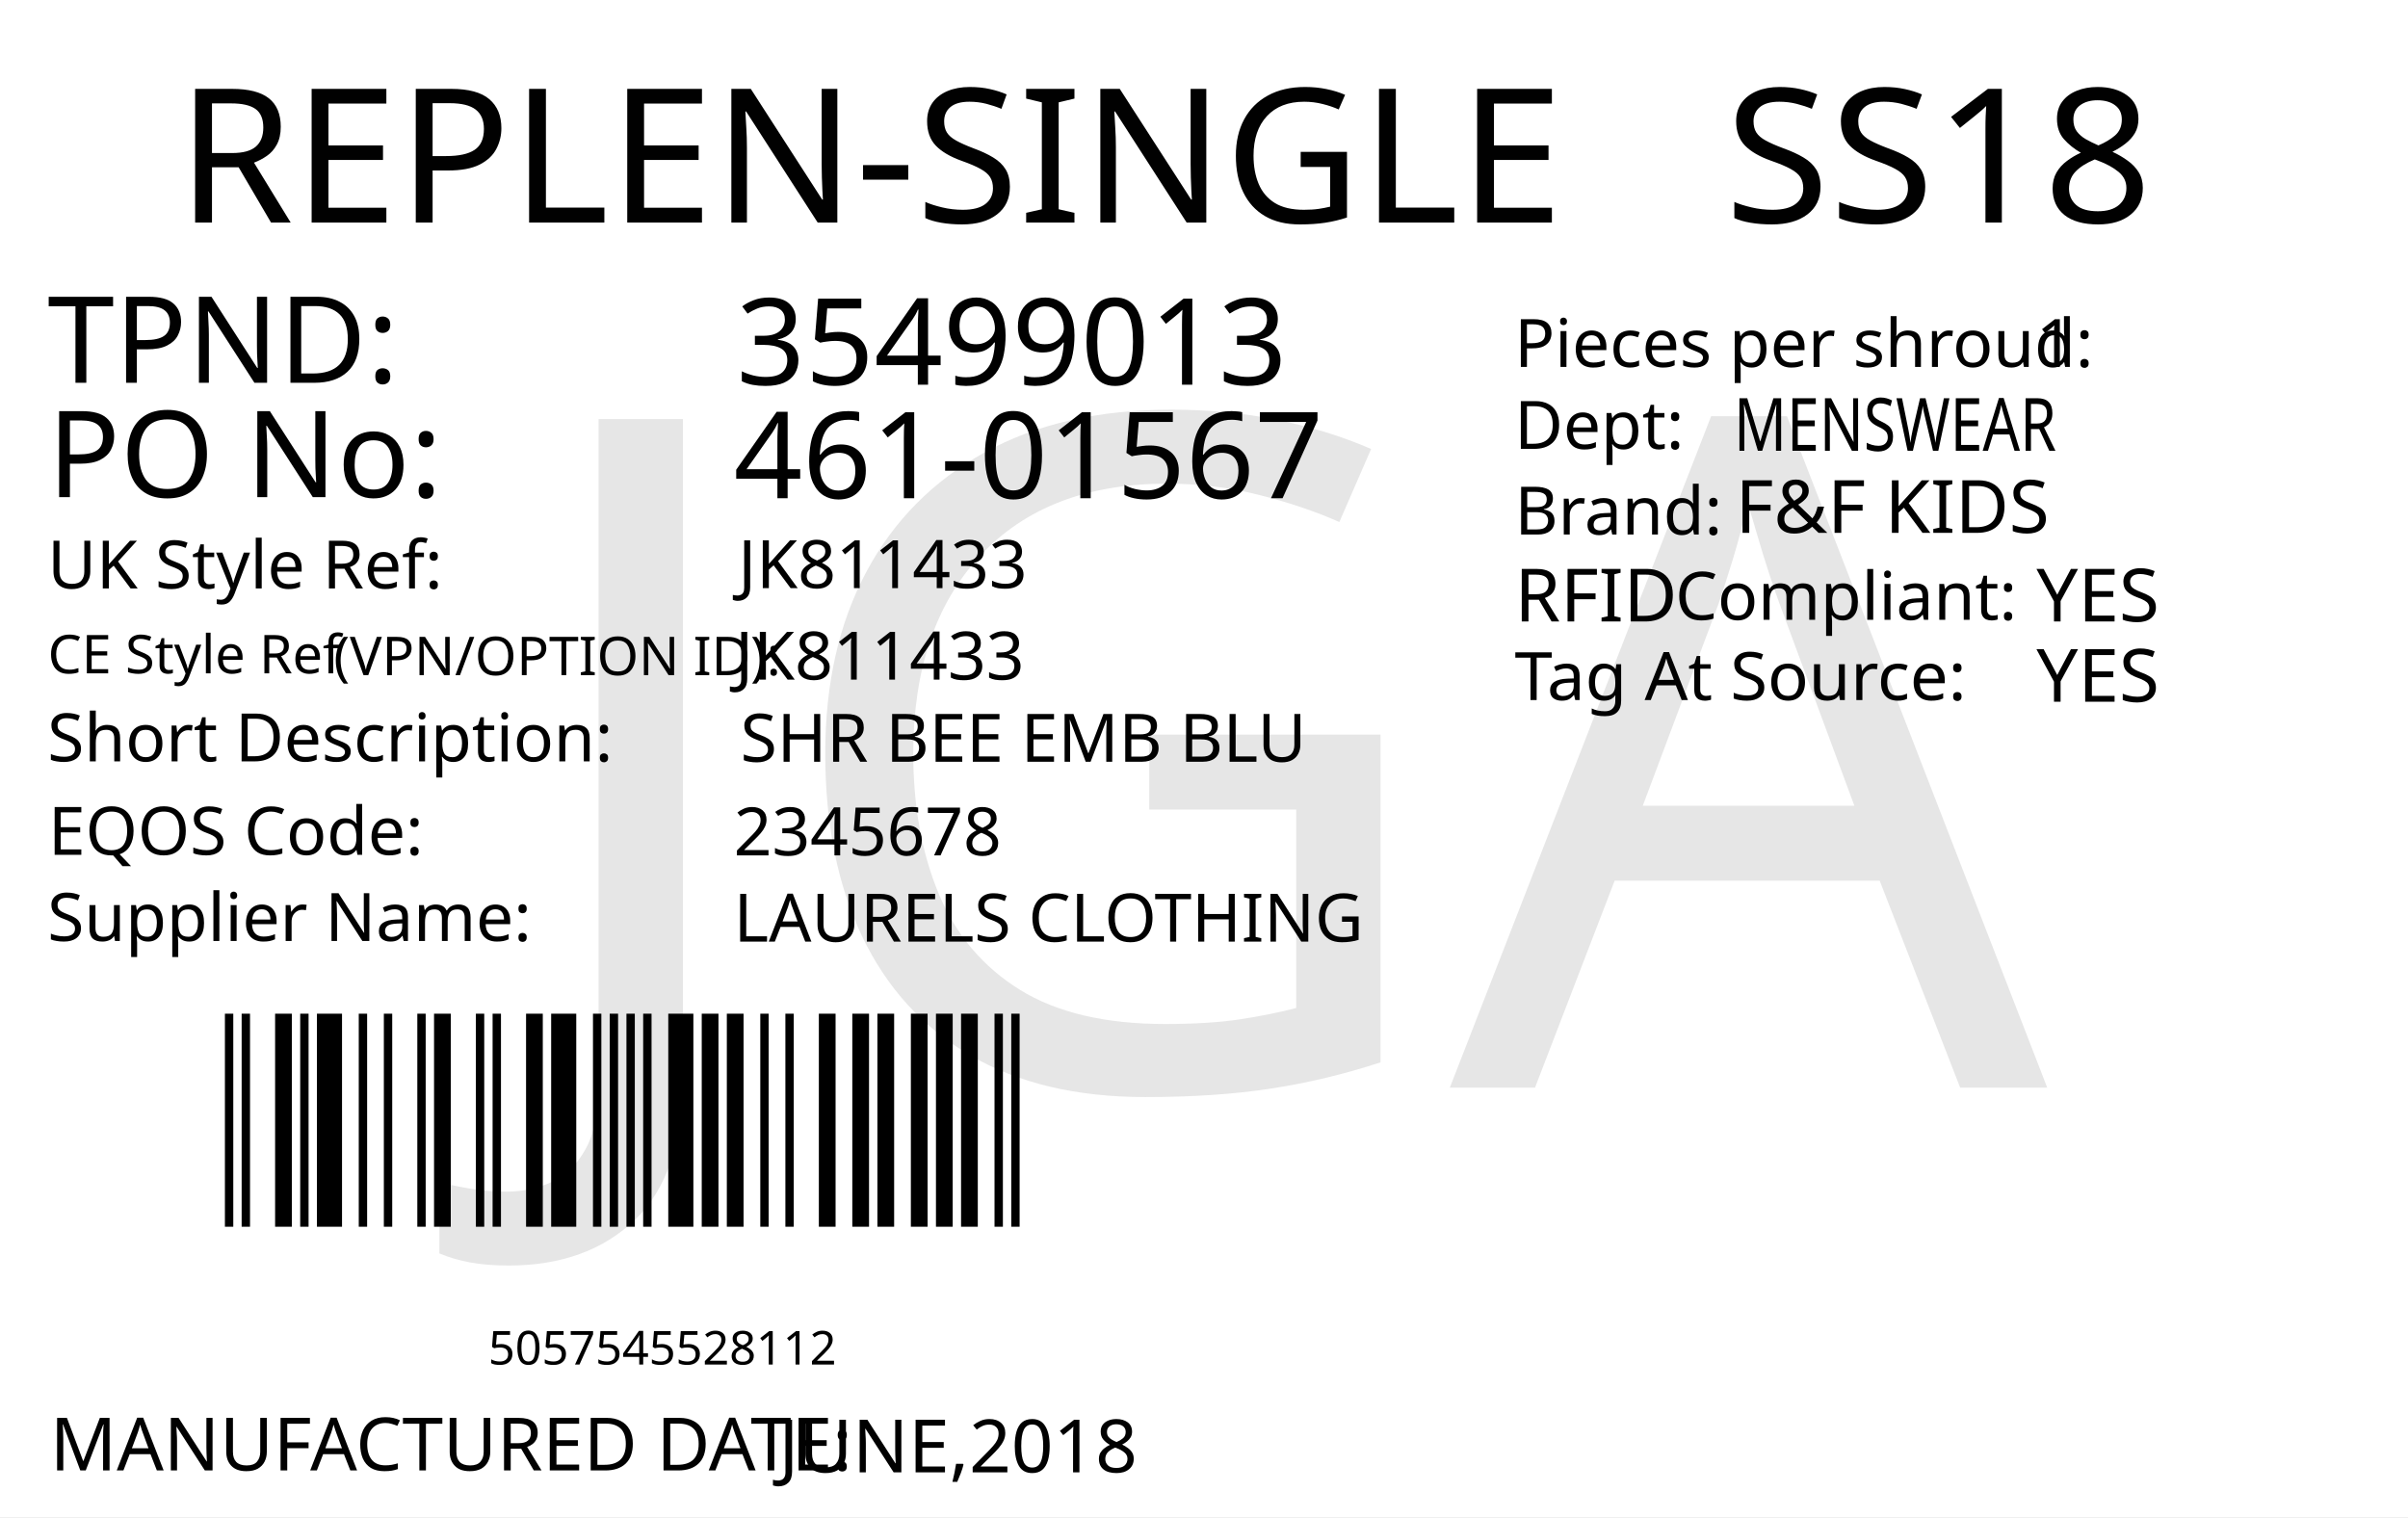
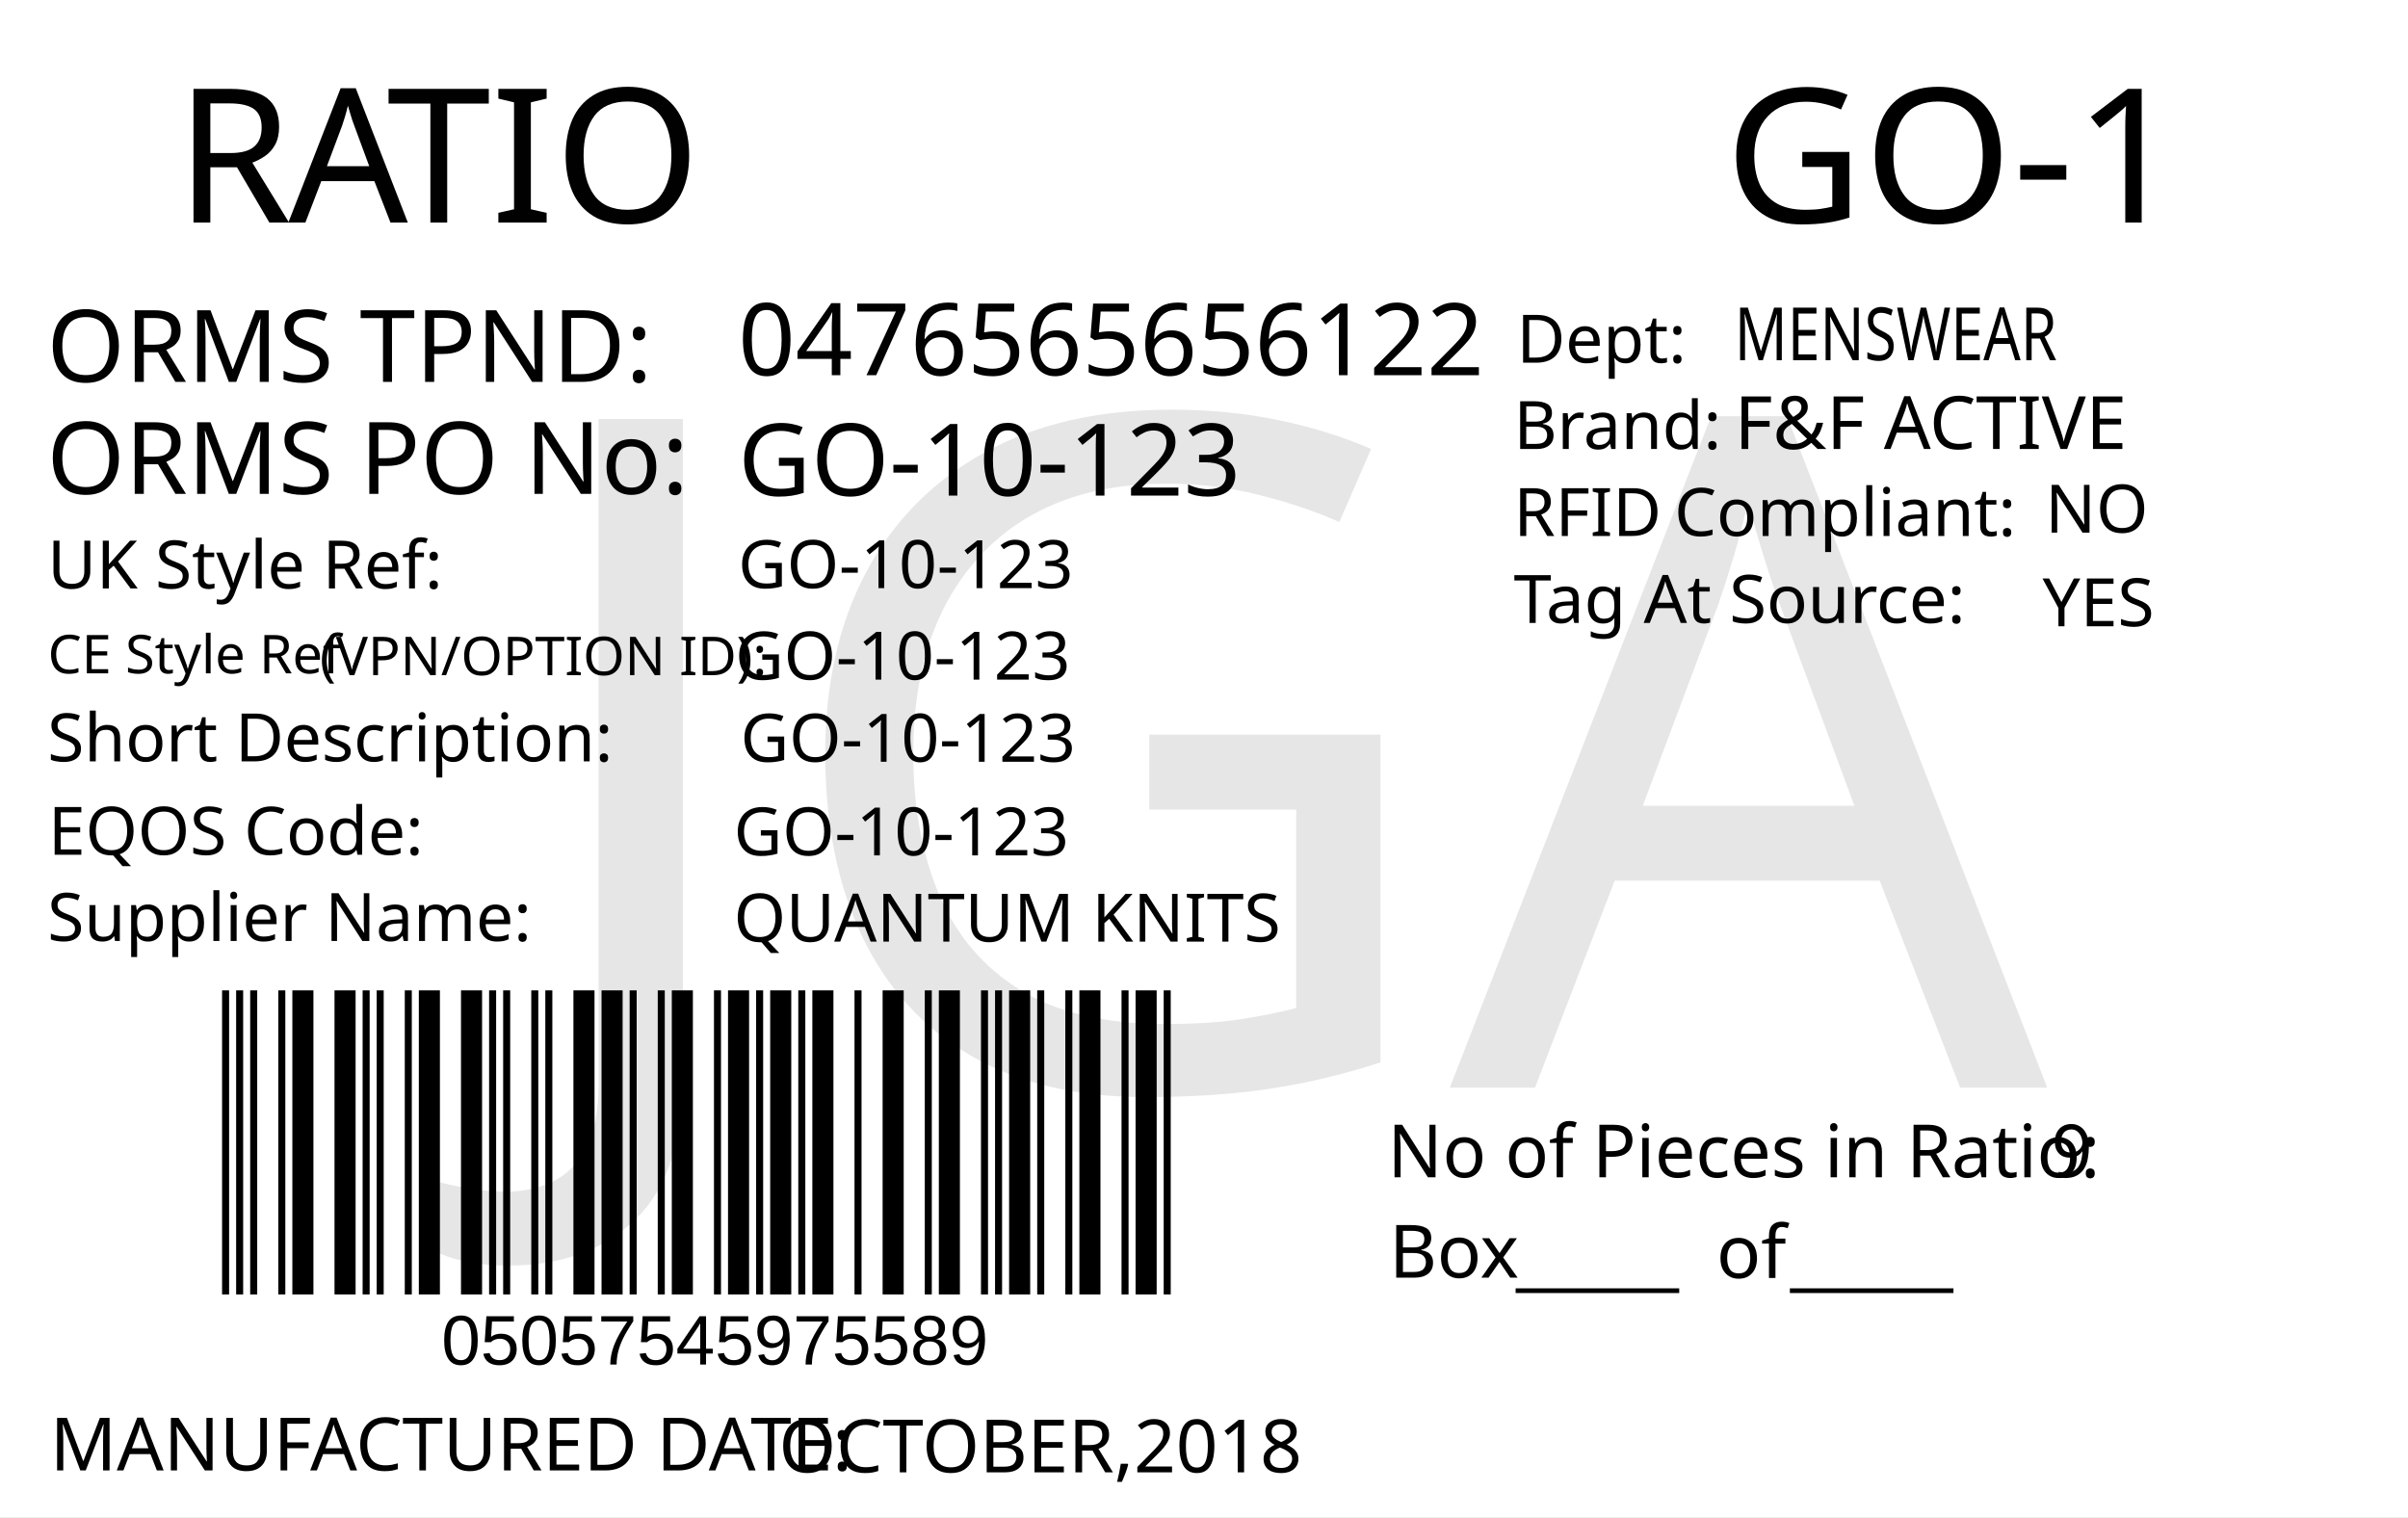
<svg xmlns="http://www.w3.org/2000/svg" version="1.1" id="Layer_1" x="0px" y="0px" viewBox="0 0 360 226.8" style="enable-background:new 0 0 360 226.8;" xml:space="preserve">
  <g>
    <rect y="0" style="fill:#FFFFFF;" width="360" height="226.8" />
  </g>
-   <text transform="matrix(1 0 0 1 26.4566 33.2706)" style="fill:#010101; font-family:'FranklinGothicBT-RomanCondensed', FrankGoth Cn BT; font-size:28px;">REPLEN-SINGLE</text>
-   <text id="season_code" transform="matrix(1.0186 0 0 1 257.8428 33.2707)" style="fill:#010101; font-family:'FranklinGothicBT-RomanCondensed', FrankGoth Cn BT; font-size:28px;">SS18</text>
-   <g width="391" height="178" transform="matrix(0.3625 0 0 0.2548 30 149.0012)" id="barcode">
-     <svg id="ean-13" width="348px" height="145px" x="0px" y="0px" viewBox="0 0 348 145" version="1.1" style="transform: translate(0px, 0px);" font-size="50px" font-family="frankgothcnbt">
-       <rect x="0" y="0" width="348" height="145" style="fill:#ffffff;" />
+   <g>
+     <text transform="matrix(1 0 0 1 26.2101 33.2706)" style="fill:#010101; font-family:'FranklinGothicBT-RomanCondensed', FrankGoth Cn BT; font-size:28px;">R</text>
+     <text transform="matrix(1 0 0 1 43.1101 33.2706)" style="fill:#010101; font-family:'FranklinGothicBT-RomanCondensed', FrankGoth Cn BT; font-size:28px;">A</text>
+     <text transform="matrix(1 0 0 1 57.8101 33.2706)" style="fill:#010101; font-family:'FranklinGothicBT-RomanCondensed', FrankGoth Cn BT; font-size:28px;">TIO</text>
+   </g>
+   <text transform="matrix(0.9824 0 0 1 207.4434 176.0099)" style="fill:#010101; font-family:'FranklinGothicBT-RomanCondensed', FrankGoth Cn BT; font-size:11px;">No of Pieces in Ratio:</text>
+   <text transform="matrix(1 0 0 1 207.6777 191.0099)" style="fill:#010101; font-family:'FranklinGothicBT-RomanCondensed', FrankGoth Cn BT; font-size:11px;">Box</text>
+   <text transform="matrix(0.9824 0 0 1 306.6689 176.0099)" style="fill:#010101; font-family:'FranklinGothicBT-RomanCondensed', FrankGoth Cn BT; font-size:11px;" id="pieces_in_ratio">9</text>
+   <text transform="matrix(1.0186 0 0 1 257.8419 33.272)" style="font-family:'FranklinGothicBT-RomanCondensed', FrankGoth Cn BT; font-size:28px;" id="season_code">GO-1</text>
+   <g width="391" height="178" transform="matrix(0.3625 0 0 0.2548 30 129.001)" id="barcode">
+     <svg id="ean-13" width="408.900px" height="328.02px" x="0px" y="0px" viewBox="0 0 463 222" version="1.1" font-size="30px" font-family="frankgothcnbt" style="transform: translate(0px, 0px);">
+       <rect x="0" y="0" width="463" height="222" style="fill:#ffffff;" />
      <g transform="translate(10, 10)" style="fill:#000000;">
-         <rect x="0" y="0" width="3.45" height="125" />
-         <rect x="6.9" y="0" width="3.45" height="125" />
-         <rect x="20.7" y="0" width="6.9" height="125" />
-         <rect x="31.05" y="0" width="3.45" height="125" />
-         <rect x="37.95" y="0" width="10.35" height="125" />
-         <rect x="55.2" y="0" width="3.45" height="125" />
-         <rect x="65.55" y="0" width="3.45" height="125" />
-         <rect x="79.35" y="0" width="3.45" height="125" />
-         <rect x="86.25" y="0" width="6.9" height="125" />
-         <rect x="103.5" y="0" width="3.45" height="125" />
-         <rect x="110.4" y="0" width="3.45" height="125" />
-         <rect x="124.2" y="0" width="6.9" height="125" />
-         <rect x="134.55" y="0" width="10.35" height="125" />
-         <rect x="151.8" y="0" width="3.45" height="125" />
-         <rect x="158.7" y="0" width="3.45" height="125" />
-         <rect x="165.6" y="0" width="3.45" height="125" />
-         <rect x="172.5" y="0" width="3.45" height="125" />
-         <rect x="182.85" y="0" width="10.35" height="125" />
-         <rect x="196.65" y="0" width="6.9" height="125" />
-         <rect x="207" y="0" width="6.9" height="125" />
-         <rect x="220.8" y="0" width="3.45" height="125" />
-         <rect x="231.15" y="0" width="3.45" height="125" />
-         <rect x="244.95" y="0" width="6.9" height="125" />
-         <rect x="258.75" y="0" width="6.9" height="125" />
-         <rect x="269.1" y="0" width="6.9" height="125" />
-         <rect x="282.9" y="0" width="6.9" height="125" />
-         <rect x="293.25" y="0" width="6.9" height="125" />
-         <rect x="303.6" y="0" width="6.9" height="125" />
-         <rect x="317.4" y="0" width="3.45" height="125" />
-         <rect x="324.3" y="0" width="3.45" height="125" />
+         <rect x="0" y="0" width="3.281" height="202" />
+         <rect x="6.563" y="0" width="3.281" height="202" />
+         <rect x="13.126" y="0" width="3.281" height="202" />
+         <rect x="26.252" y="0" width="3.281" height="202" />
+         <rect x="32.815" y="0" width="9.844" height="202" />
+         <rect x="52.504" y="0" width="9.844" height="202" />
+         <rect x="65.63" y="0" width="3.281" height="202" />
+         <rect x="72.193" y="0" width="3.281" height="202" />
+         <rect x="85.318" y="0" width="3.281" height="202" />
+         <rect x="91.881" y="0" width="9.844" height="202" />
+         <rect x="111.57" y="0" width="9.844" height="202" />
+         <rect x="124.696" y="0" width="3.281" height="202" />
+         <rect x="131.259" y="0" width="3.281" height="202" />
+         <rect x="144.385" y="0" width="3.281" height="202" />
+         <rect x="150.948" y="0" width="3.281" height="202" />
+         <rect x="164.074" y="0" width="9.844" height="202" />
+         <rect x="177.2" y="0" width="9.844" height="202" />
+         <rect x="190.326" y="0" width="3.281" height="202" />
+         <rect x="203.452" y="0" width="3.281" height="202" />
+         <rect x="210.015" y="0" width="9.844" height="202" />
+         <rect x="229.704" y="0" width="3.281" height="202" />
+         <rect x="236.267" y="0" width="9.844" height="202" />
+         <rect x="249.392" y="0" width="3.281" height="202" />
+         <rect x="255.955" y="0" width="9.844" height="202" />
+         <rect x="269.081" y="0" width="3.281" height="202" />
+         <rect x="275.644" y="0" width="9.844" height="202" />
+         <rect x="295.333" y="0" width="3.281" height="202" />
+         <rect x="308.459" y="0" width="9.844" height="202" />
+         <rect x="328.148" y="0" width="3.281" height="202" />
+         <rect x="334.711" y="0" width="9.844" height="202" />
+         <rect x="354.4" y="0" width="3.281" height="202" />
+         <rect x="360.963" y="0" width="3.281" height="202" />
+         <rect x="367.526" y="0" width="9.844" height="202" />
+         <rect x="380.652" y="0" width="3.281" height="202" />
+         <rect x="393.778" y="0" width="3.281" height="202" />
+         <rect x="400.341" y="0" width="9.844" height="202" />
+         <rect x="420.029" y="0" width="3.281" height="202" />
+         <rect x="426.592" y="0" width="9.844" height="202" />
+         <rect x="439.718" y="0" width="3.281" height="202" />
      </g>
    </svg>
  </g>
-   <text transform="matrix(1 0 0 1 72.9998 204)" style="font-family:'FranklinGothicBT-RomanCondensed', FrankGoth Cn BT; font-size:7px;" id="barcode_number">5057545528112</text>
-   <text transform="matrix(1 0 0 1 7.0935 57.2278)" style="fill:#010101; font-family:'FranklinGothicBT-RomanCondensed', FrankGoth Cn BT; font-size:18px;">TPND: </text>
-   <text transform="matrix(1 0 0 1 7.0935 74.3259)" style="fill:#010101; font-family:'FranklinGothicBT-RomanCondensed', FrankGoth Cn BT; font-size:18px;">PO No: </text>
-   <text id="tpnd" transform="matrix(1 0 0 1 110.0921 57.5111)" style="fill:#010101; font-family:'FranklinGothicBT-RomanCondensed', FrankGoth Cn BT; font-size:18px;">35499013</text>
-   <text id="po_number" transform="matrix(1 0 0 1 109.6909 74.4908)" style="fill:#010101; font-family:'FranklinGothicBT-RomanCondensed', FrankGoth Cn BT; font-size:18px;">461-01567</text>
-   <text transform="matrix(1 0 0 1 226.4018 54.8575)" style="fill:#010101; font-family:'FranklinGothicBT-RomanCondensed', FrankGoth Cn BT; font-size:10px;">Pieces per shroud: </text>
-   <text transform="matrix(1 0 0 1 304.4018 54.8575)" style="fill:#010101; font-family:'FranklinGothicBT-RomanCondensed', FrankGoth Cn BT; font-size:10px;" id="unit_per_case">1</text>
-   <text transform="matrix(1 0 0 1 226.4018 67.108)" style="fill:#010101; font-family:'FranklinGothicBT-RomanCondensed', FrankGoth Cn BT; font-size:10px;">Dept: </text>
-   <text transform="matrix(0.7943 0 0 1 259.2063 67.3955)" style="font-family:'FranklinGothicBT-RomanCondensed', FrankGoth Cn BT; font-size:11px;" id="department">MENSWEAR</text>
-   <text transform="matrix(1 0 0 1 226.4452 79.9133)" style="fill:#010101; font-family:'FranklinGothicBT-RomanCondensed', FrankGoth Cn BT; font-size:10px;">Brand: </text>
-   <text id="brand" transform="matrix(1 0 0 1 259.4503 79.6635)" style="font-family:'FranklinGothicBT-RomanCondensed', FrankGoth Cn BT; font-size:11px;">F&amp;F KIDS</text>
-   <text id="rfid" transform="matrix(1 0 0 1 304.4503 92.9129)" style="fill:#010101; font-family:'FranklinGothicBT-RomanCondensed', FrankGoth Cn BT; font-size:11px;">YES</text>
-   <text transform="matrix(1 0 0 1 226.4458 92.913)" style="fill:#010101; font-family:'FranklinGothicBT-RomanCondensed', FrankGoth Cn BT; font-size:11px;">RFID </text>
-   <text transform="matrix(1 0 0 1 250.4442 92.6632)" style="fill:#010101; font-family:'FranklinGothicBT-RomanCondensed', FrankGoth Cn BT; font-size:10px;">Compliant:</text>
-   <text id="tag_at_source" transform="matrix(1 0 0 1 304.4512 104.9134)" style="fill:#010101; font-family:'FranklinGothicBT-RomanCondensed', FrankGoth Cn BT; font-size:11px;">YES</text>
-   <text transform="matrix(1.0159 0 0 1 226.4465 104.6626)" style="fill:#010101; font-family:'FranklinGothicBT-RomanCondensed', FrankGoth Cn BT; font-size:10px;">Tag At Source:</text>
-   <text transform="matrix(1 0 0 1 7.4744 219.8353)" style="fill:#010101; font-family:'FranklinGothicBT-RomanCondensed', FrankGoth Cn BT; font-size:11px;">MANUFACTURED DATE: </text>
-   <text transform="matrix(1 0 0 1 116.4164 220.1187)" style="fill:#010101; font-family:'FranklinGothicBT-RomanCondensed', FrankGoth Cn BT; font-size:11px;" id="manufactured_date">JUNE,2018</text>
-   <text transform="matrix(1 0 0 1 7.0916 87.9775)" style="fill:#010101; font-family:'FranklinGothicBT-RomanCondensed', FrankGoth Cn BT; font-size:10px;">UK Style Ref:</text>
-   <text transform="matrix(1 0 0 1 60.5916 87.9775)" style="fill:#010101; font-family:'FranklinGothicBT-RomanCondensed', FrankGoth Cn BT; font-size:10px; letter-spacing:43;"> </text>
-   <text transform="matrix(1 0 0 1 106.3916 87.9775)" style="fill:#010101; font-family:'FranklinGothicBT-RomanCondensed', FrankGoth Cn BT; font-size:10px;"> </text>
-   <text transform="matrix(1 0 0 1 47.8128 100.9361)" style="font-family:'FranklinGothicBT-RomanCondensed', FrankGoth Cn BT; font-size:8px;"> (VPN/OPTION ID): </text>
-   <text transform="matrix(1 0 0 1 7.1485 100.6665)" style="font-family:'FranklinGothicBT-RomanCondensed', FrankGoth Cn BT; font-size:8px;">CE Style Ref</text>
-   <text transform="matrix(1 0 0 1 7.0916 113.8261)" style="fill:#010101; font-family:'FranklinGothicBT-RomanCondensed', FrankGoth Cn BT; font-size:10px;">Short Description:</text>
-   <text transform="matrix(1 0 0 1 81.3916 113.8261)" style="fill:#010101; font-family:'FranklinGothicBT-RomanCondensed', FrankGoth Cn BT; font-size:10px; letter-spacing:5;"> </text>
-   <text transform="matrix(1 0 0 1 90.1916 113.8261)" style="fill:#010101; font-family:'FranklinGothicBT-RomanCondensed', FrankGoth Cn BT; font-size:10px;"> </text>
-   <text transform="matrix(1 0 0 1 7.2048 127.7902)" style="fill:#010101; font-family:'FranklinGothicBT-RomanCondensed', FrankGoth Cn BT; font-size:10px;">EQOS Code:</text>
-   <text transform="matrix(1 0 0 1 56.0048 127.7902)" style="fill:#010101; font-family:'FranklinGothicBT-RomanCondensed', FrankGoth Cn BT; font-size:10px; letter-spacing:21;"> </text>
-   <text transform="matrix(1 0 0 1 79.8048 127.7902)" style="fill:#010101; font-family:'FranklinGothicBT-RomanCondensed', FrankGoth Cn BT; font-size:10px;"> </text>
-   <text transform="matrix(1 0 0 1 7.0916 140.6742)" style="fill:#010101; font-family:'FranklinGothicBT-RomanCondensed', FrankGoth Cn BT; font-size:10px;">Supplier Name:</text>
-   <text transform="matrix(1 0 0 1 68.9916 140.6742)" style="fill:#010101; font-family:'FranklinGothicBT-RomanCondensed', FrankGoth Cn BT; font-size:10px; letter-spacing:18;"> </text>
-   <text transform="matrix(1 0 0 1 89.9916 140.6742)" style="fill:#010101; font-family:'FranklinGothicBT-RomanCondensed', FrankGoth Cn BT; font-size:10px;"> </text>
-   <text id="uk_style" transform="matrix(1 0 0 1 110.3395 87.9234)" style="fill:#010101; font-family:'FranklinGothicBT-RomanCondensed', FrankGoth Cn BT; font-size:10px;">JK811433</text>
-   <text id="ce_style" transform="matrix(1 0 0 1 109.8977 101.6038)" style="fill:#010101; font-family:'FranklinGothicBT-RomanCondensed', FrankGoth Cn BT; font-size:10px;">JK811433</text>
-   <text id="eqos" transform="matrix(1 0 0 1 109.688 127.8837)" style="fill:#010101; font-family:'FranklinGothicBT-RomanCondensed', FrankGoth Cn BT; font-size:10px;">2345678</text>
-   <text id="supplier" transform="matrix(1 0 0 1 109.688 140.7752)" style="fill:#010101; font-family:'FranklinGothicBT-RomanCondensed', FrankGoth Cn BT; font-size:10px;">LAURELS CLOTHING</text>
-   <text id="description" transform="matrix(1 0 0 1 110.6875 113.8827)" style="fill:#010101; font-family:'FranklinGothicBT-RomanCondensed', FrankGoth Cn BT; font-size:10px;">SHR BEE EMB BLU</text>
+   <text transform="matrix(1 0 0 1 226.6045 191.6242)" style="font-family:'FranklinGothicBT-RomanCondensed', FrankGoth Cn BT; font-size:11px;">_____</text>
+   <text transform="matrix(1 0 0 1 267.6045 191.6242)" style="font-family:'FranklinGothicBT-RomanCondensed', FrankGoth Cn BT; font-size:11px;">_____</text>
+   <text transform="matrix(1 0 0 1 256.6045 191.0617)" style="font-family:'FranklinGothicBT-RomanCondensed', FrankGoth Cn BT; font-size:11px;">of</text>
+   <text transform="matrix(1 0 0 1 66 204.0012)" style="font-family:Myriad, Myriad Roman, Arial, sans-serif; font-size:10.5px;" id="barcode_number">05057545975589</text>
+   <text transform="matrix(1 0 0 1 6.9752 57.0918)" style="fill:#010101; font-family:'FranklinGothicBT-RomanCondensed', FrankGoth Cn BT; font-size:15px;">ORMS TPND: </text>
+   <text id="tpnd" transform="matrix(1 0 0 1 110.337 56.0918)" style="fill:#010101; font-family:'FranklinGothicBT-RomanCondensed', FrankGoth Cn BT; font-size:15px;">0476565656122</text>
+   <text id="po_number" transform="matrix(1 0 0 1 110.337 74.0918)" style="fill:#010101; font-family:'FranklinGothicBT-RomanCondensed', FrankGoth Cn BT; font-size:15px;">GO-10-123</text>
+   <text transform="matrix(1 0 0 1 6.9752 73.8329)" style="fill:#010101; font-family:'FranklinGothicBT-RomanCondensed', FrankGoth Cn BT; font-size:15px;">ORMS PO No: </text>
+   <text transform="matrix(1 0 0 1 226.301 67.1268)" style="fill:#010101; font-family:'FranklinGothicBT-RomanCondensed', FrankGoth Cn BT; font-size:10px;">Brand: </text>
+   <text id="brand" transform="matrix(1 0 0 1 259.3065 67.1268)" style="font-family:'FranklinGothicBT-RomanCondensed', FrankGoth Cn BT; font-size:11px;">F&amp;F ACTIVE</text>
+   <text id="rfid" transform="matrix(1 0 0 1 305.7588 79.6275)" style="fill:#010101; font-family:'FranklinGothicBT-RomanCondensed', FrankGoth Cn BT; font-size:10px;">NO</text>
+   <text id="tag_at_source" transform="matrix(1 0 0 1 305.3614 93.6278)" style="fill:#010101; font-family:'FranklinGothicBT-RomanCondensed', FrankGoth Cn BT; font-size:10px;">YES</text>
+   <g>
+     <text transform="matrix(1 0 0 1 226.3014 80.1265)" style="fill:#010101; font-family:'FranklinGothicBT-RomanCondensed', FrankGoth Cn BT; font-size:10px;">RFID </text>
+     <text transform="matrix(1 0 0 1 250.3014 80.1265)" style="fill:#010101; font-family:'FranklinGothicBT-RomanCondensed', FrankGoth Cn BT; font-size:10px;">Compliant:</text>
+   </g>
+   <text transform="matrix(1.0159 0 0 1 226.3023 93.126)" style="fill:#010101; font-family:'FranklinGothicBT-RomanCondensed', FrankGoth Cn BT; font-size:10px;">Tag At Source:</text>
+   <text transform="matrix(1 0 0 1 226.7367 54.2236)" style="font-family:'FranklinGothicBT-RomanCondensed', FrankGoth Cn BT; font-size:10px;">Dept:</text>
+   <text transform="matrix(0.7943 0 0 1 259.3072 53.8575)" style="font-family:'FranklinGothicBT-RomanCondensed', FrankGoth Cn BT; font-size:11px;" id="department">MENSWEAR</text>
+   <text transform="matrix(1 0 0 1 7.4746 219.8343)" style="fill:#010101; font-family:'FranklinGothicBT-RomanCondensed', FrankGoth Cn BT; font-size:11px;">MANUFACTURED DATE: </text>
+   <text transform="matrix(1 0 0 1 116.4166 220.1177)" style="fill:#010101; font-family:'FranklinGothicBT-RomanCondensed', FrankGoth Cn BT; font-size:11px;" id="manufactured_date">OCTOBER,2018</text>
+   <text transform="matrix(1 0 0 1 7.0915 87.9772)" style="fill:#010101; font-family:'FranklinGothicBT-RomanCondensed', FrankGoth Cn BT; font-size:10px;">UK Style Ref:</text>
+   <text transform="matrix(1 0 0 1 60.5915 87.9772)" style="fill:#010101; font-family:'FranklinGothicBT-RomanCondensed', FrankGoth Cn BT; font-size:10px; letter-spacing:43;"> </text>
+   <text transform="matrix(1 0 0 1 106.3915 87.9772)" style="fill:#010101; font-family:'FranklinGothicBT-RomanCondensed', FrankGoth Cn BT; font-size:10px;"> </text>
+   <text transform="matrix(1 0 0 1 47.8127 100.9358)" style="font-family:'FranklinGothicBT-RomanCondensed', FrankGoth Cn BT; font-size:8px;">(VPN/OPTION ID): </text>
+   <text transform="matrix(1 0 0 1 7.1484 100.6662)" style="font-family:'FranklinGothicBT-RomanCondensed', FrankGoth Cn BT; font-size:8px;">CE Style Ref</text>
+   <text transform="matrix(1 0 0 1 7.0915 113.8258)" style="fill:#010101; font-family:'FranklinGothicBT-RomanCondensed', FrankGoth Cn BT; font-size:10px;">Short Description:</text>
+   <text transform="matrix(1 0 0 1 81.3915 113.8258)" style="fill:#010101; font-family:'FranklinGothicBT-RomanCondensed', FrankGoth Cn BT; font-size:10px; letter-spacing:5;"> </text>
+   <text transform="matrix(1 0 0 1 90.1915 113.8258)" style="fill:#010101; font-family:'FranklinGothicBT-RomanCondensed', FrankGoth Cn BT; font-size:10px;"> </text>
+   <text transform="matrix(1 0 0 1 7.2047 127.7898)" style="fill:#010101; font-family:'FranklinGothicBT-RomanCondensed', FrankGoth Cn BT; font-size:10px;">EQOS Code:</text>
+   <text transform="matrix(1 0 0 1 56.0047 127.7898)" style="fill:#010101; font-family:'FranklinGothicBT-RomanCondensed', FrankGoth Cn BT; font-size:10px; letter-spacing:21;"> </text>
+   <text transform="matrix(1 0 0 1 79.8047 127.7898)" style="fill:#010101; font-family:'FranklinGothicBT-RomanCondensed', FrankGoth Cn BT; font-size:10px;"> </text>
+   <text transform="matrix(1 0 0 1 7.0915 140.6738)" style="fill:#010101; font-family:'FranklinGothicBT-RomanCondensed', FrankGoth Cn BT; font-size:10px;">Supplier Name:</text>
+   <text transform="matrix(1 0 0 1 68.9915 140.6738)" style="fill:#010101; font-family:'FranklinGothicBT-RomanCondensed', FrankGoth Cn BT; font-size:10px; letter-spacing:18;"> </text>
+   <text transform="matrix(1 0 0 1 89.9915 140.6738)" style="fill:#010101; font-family:'FranklinGothicBT-RomanCondensed', FrankGoth Cn BT; font-size:10px;"> </text>
+   <text id="uk_style" transform="matrix(1 0 0 1 110.3394 87.9231)" style="fill:#010101; font-family:'FranklinGothicBT-RomanCondensed', FrankGoth Cn BT; font-size:10px;">GO-10-123</text>
+   <text id="ce_style" transform="matrix(1 0 0 1 109.8976 101.6034)" style="fill:#010101; font-family:'FranklinGothicBT-RomanCondensed', FrankGoth Cn BT; font-size:10px;">GO-10-123</text>
+   <text id="eqos" transform="matrix(1 0 0 1 109.6879 127.8833)" style="fill:#010101; font-family:'FranklinGothicBT-RomanCondensed', FrankGoth Cn BT; font-size:10px;">GO-10-123</text>
+   <text id="supplier" transform="matrix(1 0 0 1 109.6879 140.7748)" style="fill:#010101; font-family:'FranklinGothicBT-RomanCondensed', FrankGoth Cn BT; font-size:10px;">QUANTUM KNITS</text>
+   <text id="description" transform="matrix(1 0 0 1 110.6874 113.8823)" style="fill:#010101; font-family:'FranklinGothicBT-RomanCondensed', FrankGoth Cn BT; font-size:10px;">GO-10-123</text>
  <text transform="matrix(1 0 0 1 76.6108 162.606)" style="font-family:'FranklinGothicBT-RomanCondensed', FrankGoth Cn BT; font-size:140px;opacity: 0.1;" id="watermark">JGA</text>
</svg>
